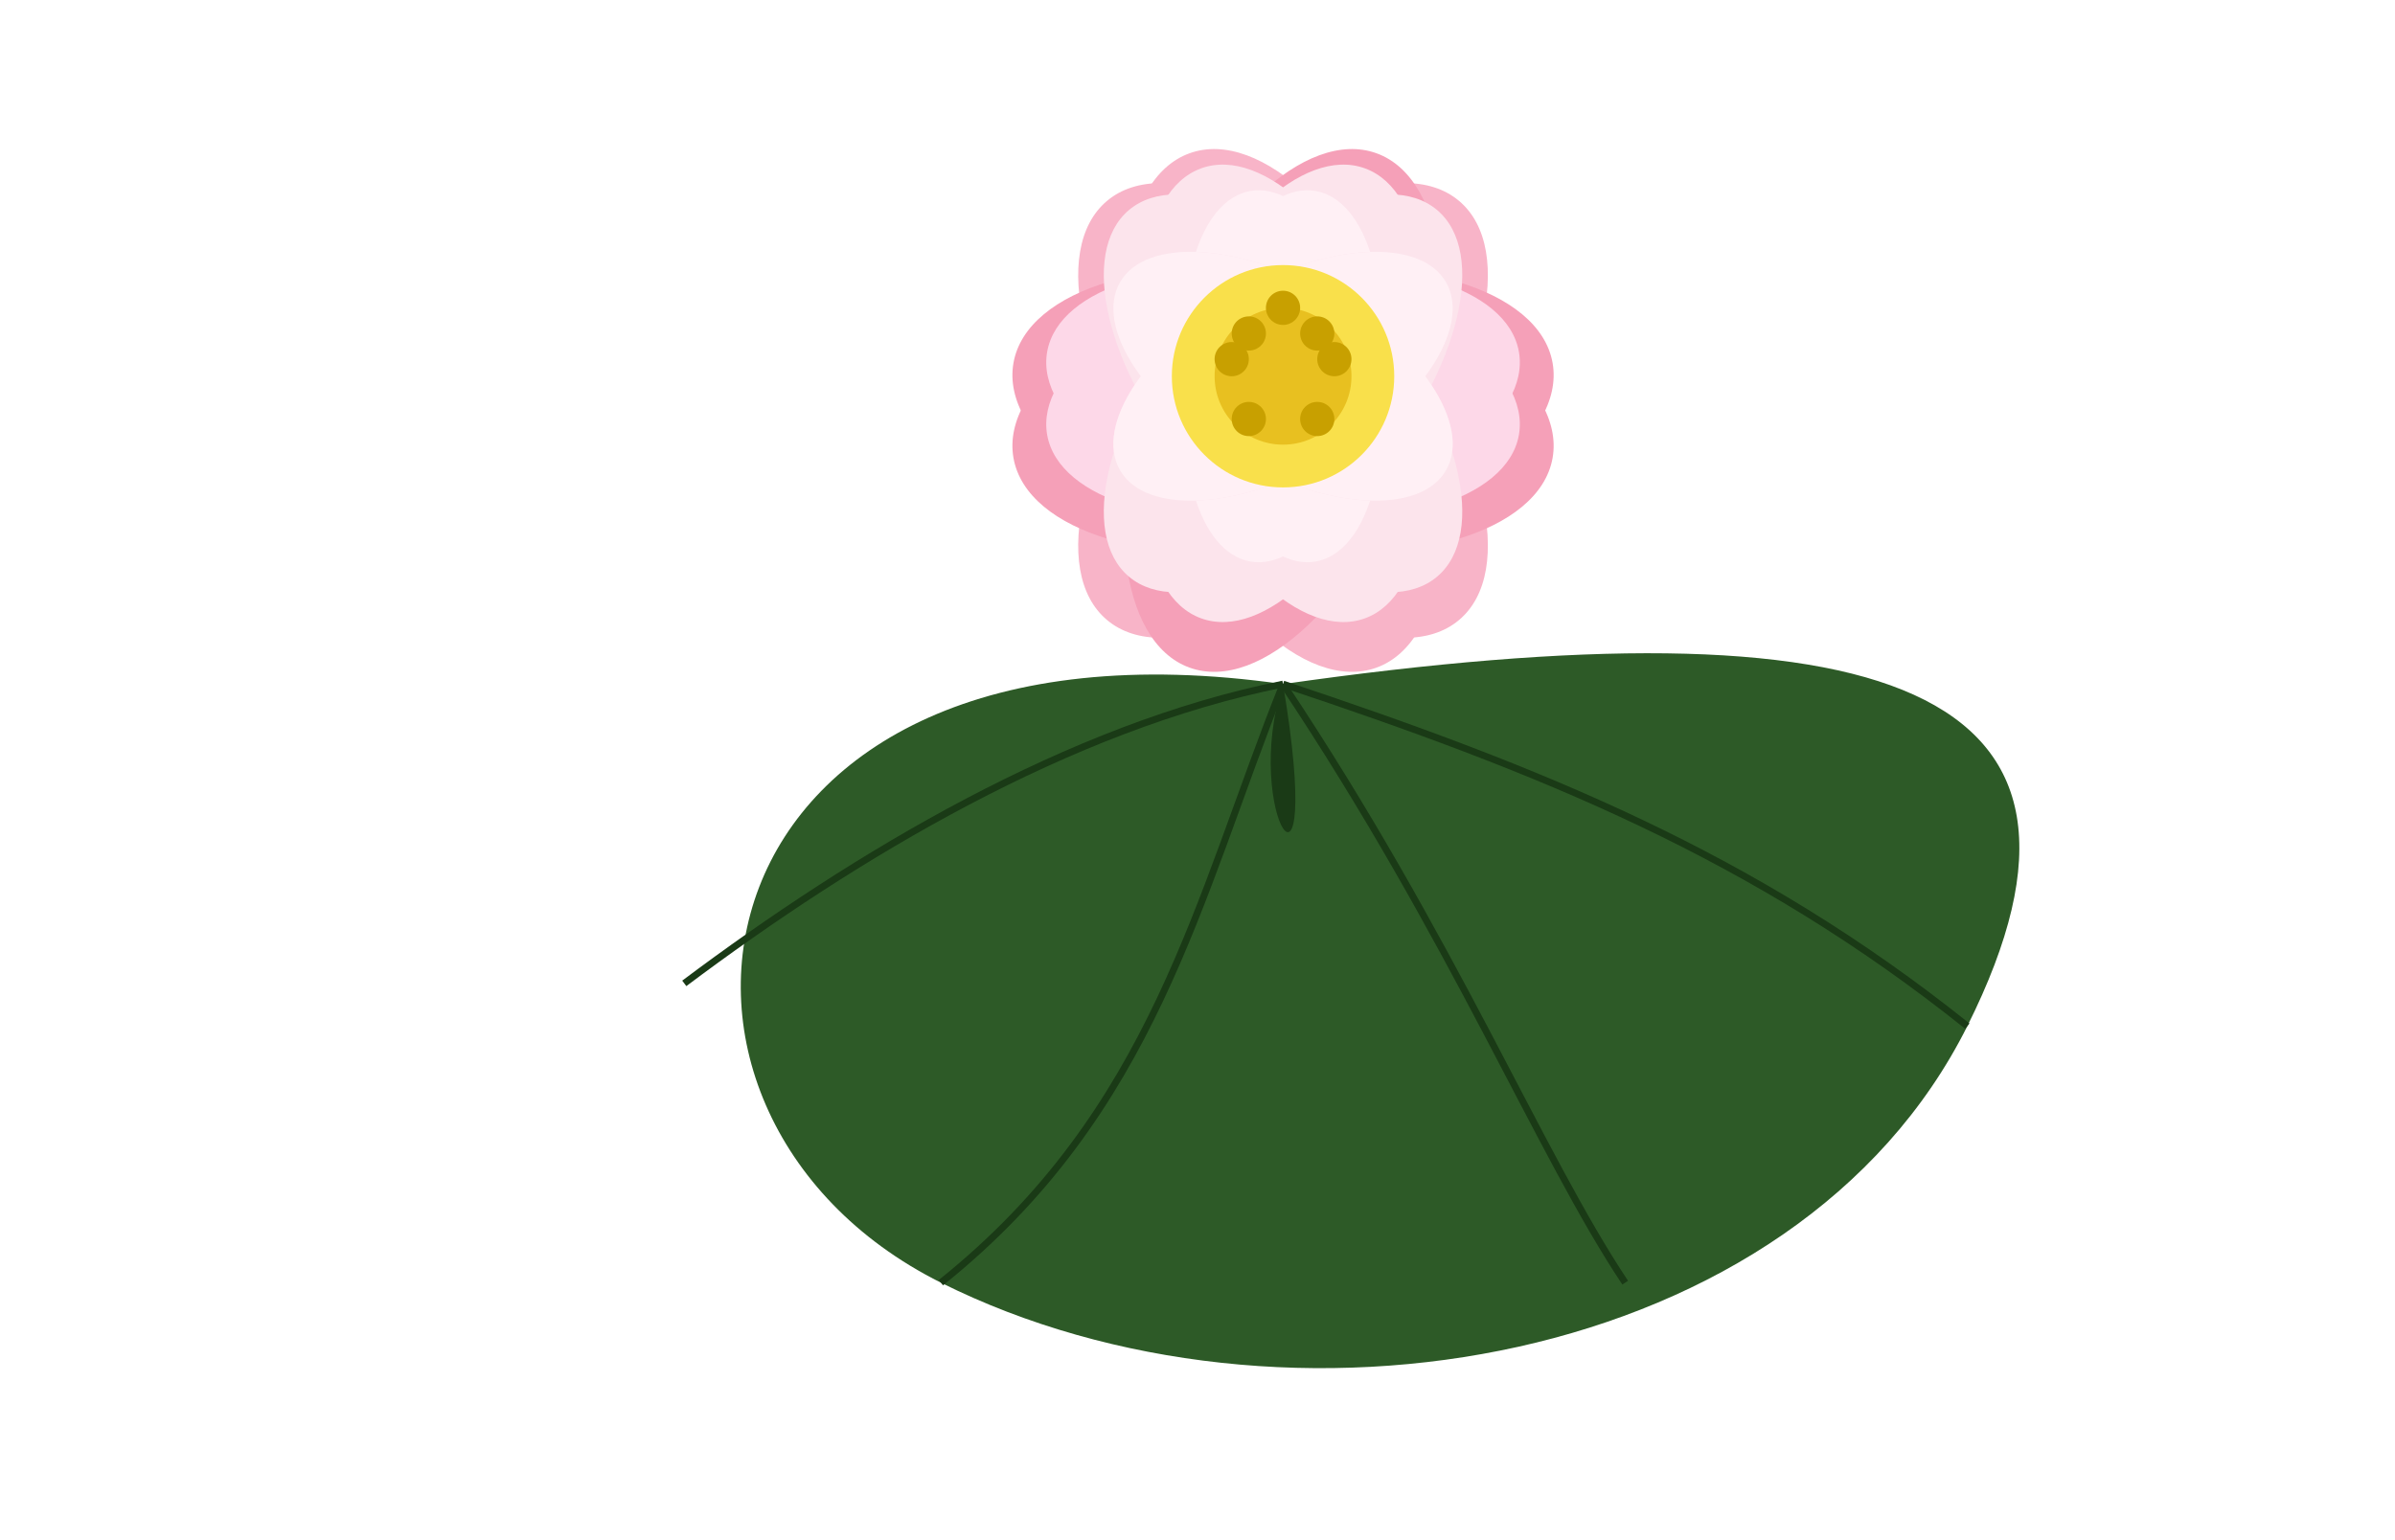
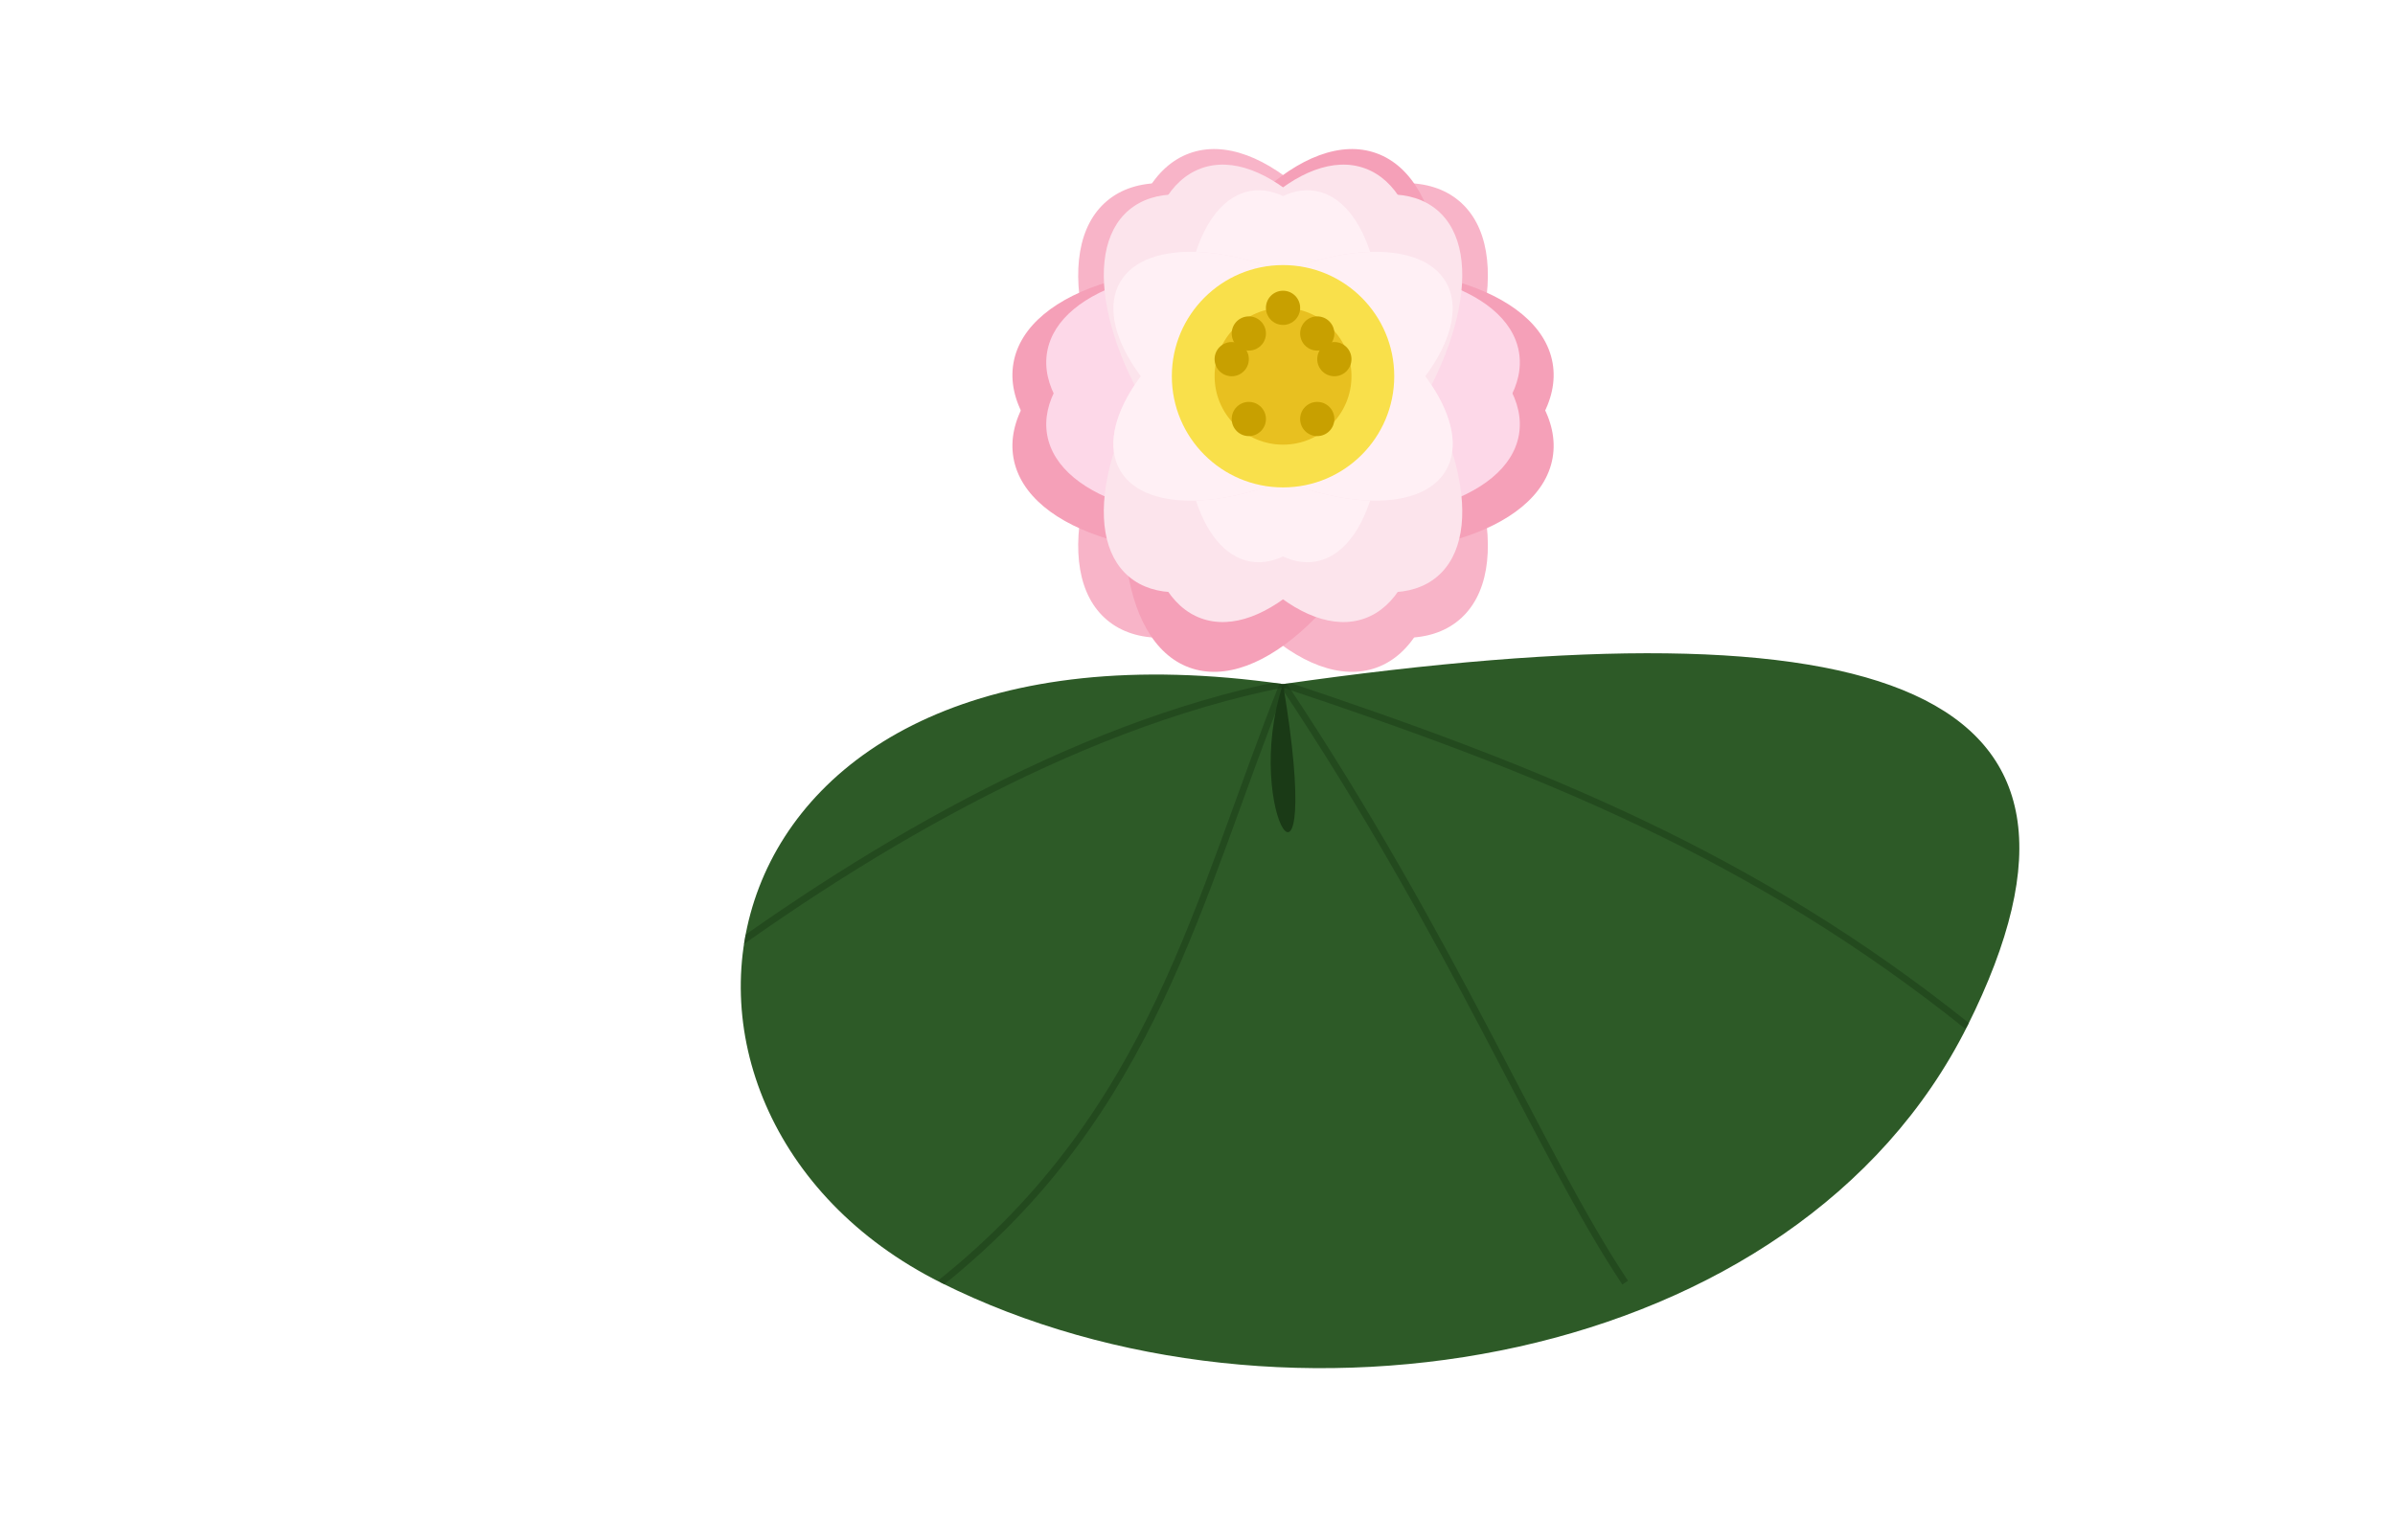
- <svg xmlns="http://www.w3.org/2000/svg" viewBox="-150 -80 280 180" pointer-events="visibleFill">
+ <svg xmlns="http://www.w3.org/2000/svg" viewBox="-150 -80 280 180">
+   <defs>
+     <clipPath id="pad-clip">
+       <path d="M0,0 C-70,-10 -80,50 -40,70 C0,90 60,80 80,40 C100,0 70,-10 0,0 Z" />
+     </clipPath>
+   </defs>
  <path d="M0,0 C-70,-10 -80,50 -40,70 C0,90 60,80 80,40 C100,0 70,-10 0,0 Z" fill="#2d5a27" />
+   <g clip-path="url(#pad-clip)">
+     <path d="M0,0 C20,30 30,55 40,70" fill="none" stroke="#1a3a16" stroke-width="0.8" opacity="0.5" />
+     <path d="M0,0 C-10,25 -15,50 -40,70" fill="none" stroke="#1a3a16" stroke-width="0.8" opacity="0.5" />
+     <path d="M0,0 C30,10 55,20 80,40" fill="none" stroke="#1a3a16" stroke-width="0.8" opacity="0.5" />
+     <path d="M0,0 C-25,5 -50,20 -70,35" fill="none" stroke="#1a3a16" stroke-width="0.8" opacity="0.5" />
+   </g>
  <path d="M0,0 C-5,15 5,30 0,0 Z" fill="#1a3a16" />
-   <path d="M0,0 C20,30 30,55 40,70" fill="none" stroke="#1a3a16" stroke-width="0.8" />
-   <path d="M0,0 C-10,25 -15,50 -40,70" fill="none" stroke="#1a3a16" stroke-width="0.8" />
-   <path d="M0,0 C30,10 55,20 80,40" fill="none" stroke="#1a3a16" stroke-width="0.8" />
-   <path d="M0,0 C-25,5 -50,20 -70,35" fill="none" stroke="#1a3a16" stroke-width="0.8" />
  <ellipse cx="0" cy="-32" rx="16" ry="32" fill="#f8b4c8" transform="rotate(-40,0,-32)" />
  <ellipse cx="0" cy="-32" rx="16" ry="32" fill="#f8b4c8" transform="rotate(40,0,-32)" />
  <ellipse cx="0" cy="-32" rx="16" ry="32" fill="#f5a0b8" transform="rotate(100,0,-32)" />
  <ellipse cx="0" cy="-32" rx="16" ry="32" fill="#f5a0b8" transform="rotate(-100,0,-32)" />
  <ellipse cx="0" cy="-32" rx="16" ry="32" fill="#f8b4c8" transform="rotate(160,0,-32)" />
  <ellipse cx="0" cy="-32" rx="16" ry="32" fill="#f5a0b8" transform="rotate(-160,0,-32)" />
  <ellipse cx="0" cy="-34" rx="14" ry="28" fill="#fce4ec" transform="rotate(-20,0,-34)" />
  <ellipse cx="0" cy="-34" rx="14" ry="28" fill="#fce4ec" transform="rotate(20,0,-34)" />
  <ellipse cx="0" cy="-34" rx="14" ry="28" fill="#fdd8e8" transform="rotate(80,0,-34)" />
  <ellipse cx="0" cy="-34" rx="14" ry="28" fill="#fdd8e8" transform="rotate(-80,0,-34)" />
  <ellipse cx="0" cy="-34" rx="14" ry="28" fill="#fce4ec" transform="rotate(140,0,-34)" />
  <ellipse cx="0" cy="-34" rx="14" ry="28" fill="#fce4ec" transform="rotate(-140,0,-34)" />
  <ellipse cx="0" cy="-36" rx="11" ry="22" fill="#fff0f5" transform="rotate(-10,0,-36)" />
  <ellipse cx="0" cy="-36" rx="11" ry="22" fill="#fff0f5" transform="rotate(10,0,-36)" />
  <ellipse cx="0" cy="-36" rx="11" ry="22" fill="#fce4ec" transform="rotate(60,0,-36)" />
  <ellipse cx="0" cy="-36" rx="11" ry="22" fill="#fce4ec" transform="rotate(-60,0,-36)" />
  <ellipse cx="0" cy="-36" rx="11" ry="22" fill="#fff0f5" transform="rotate(120,0,-36)" />
  <ellipse cx="0" cy="-36" rx="11" ry="22" fill="#fff0f5" transform="rotate(-120,0,-36)" />
  <circle cx="0" cy="-36" r="13" fill="#f9e04b" />
  <circle cx="0" cy="-36" r="8" fill="#e8c020" />
  <circle cx="-4" cy="-41" r="2" fill="#c8a000" />
  <circle cx="4" cy="-41" r="2" fill="#c8a000" />
  <circle cx="0" cy="-44" r="2" fill="#c8a000" />
  <circle cx="-4" cy="-31" r="2" fill="#c8a000" />
  <circle cx="4" cy="-31" r="2" fill="#c8a000" />
  <circle cx="6" cy="-38" r="2" fill="#c8a000" />
  <circle cx="-6" cy="-38" r="2" fill="#c8a000" />
</svg>
